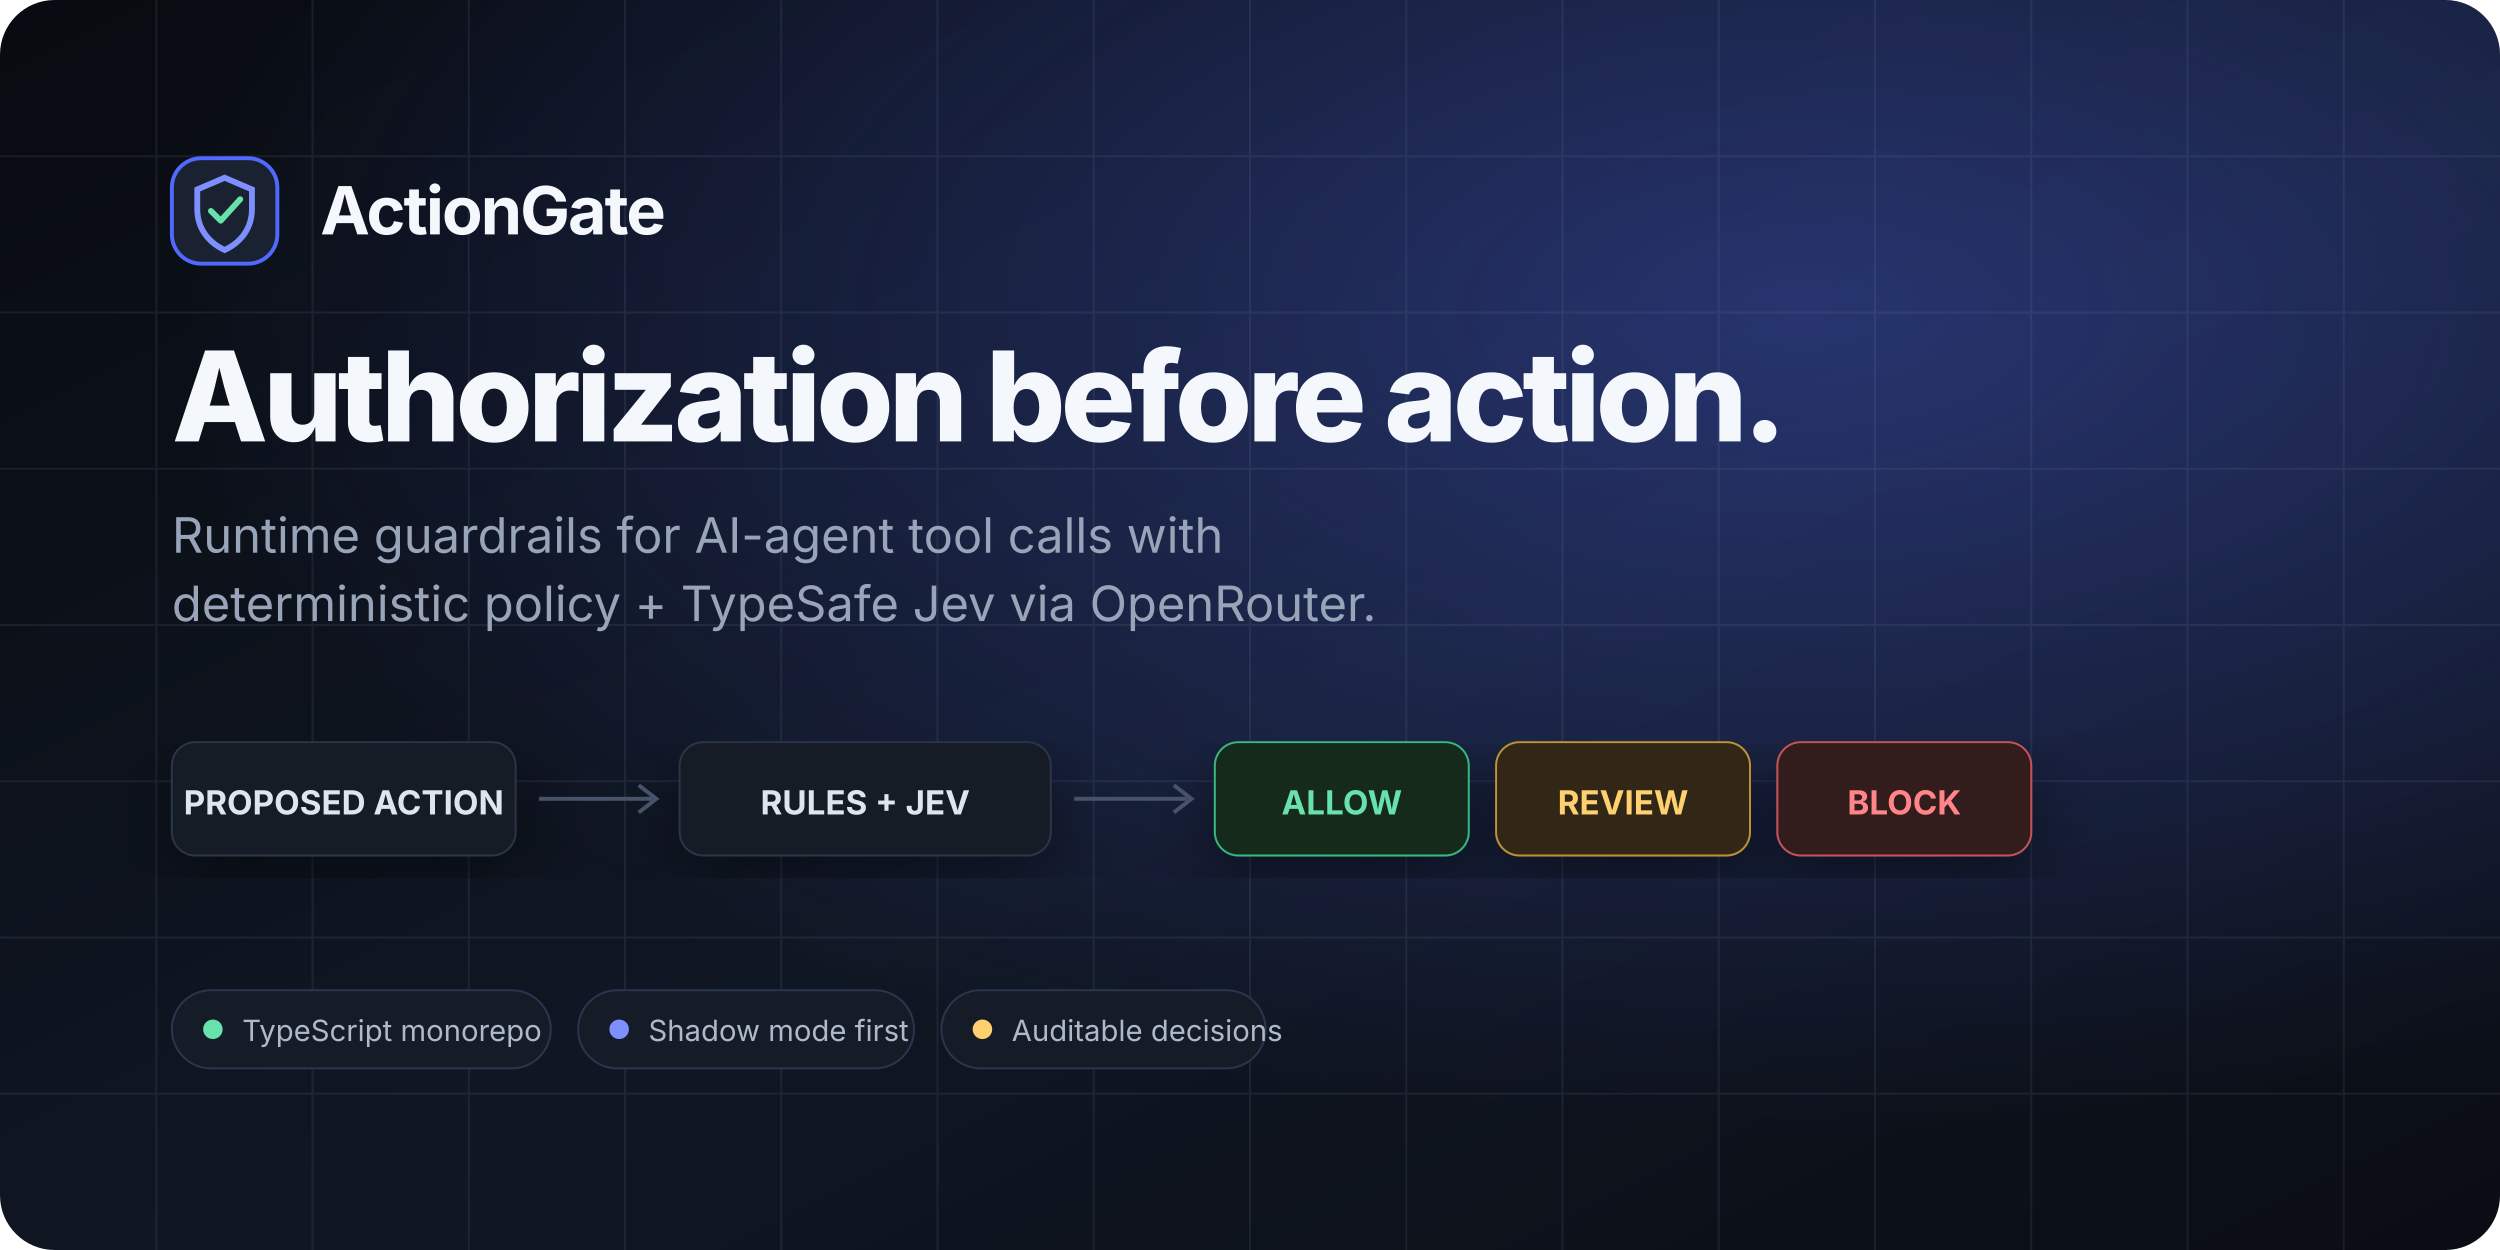
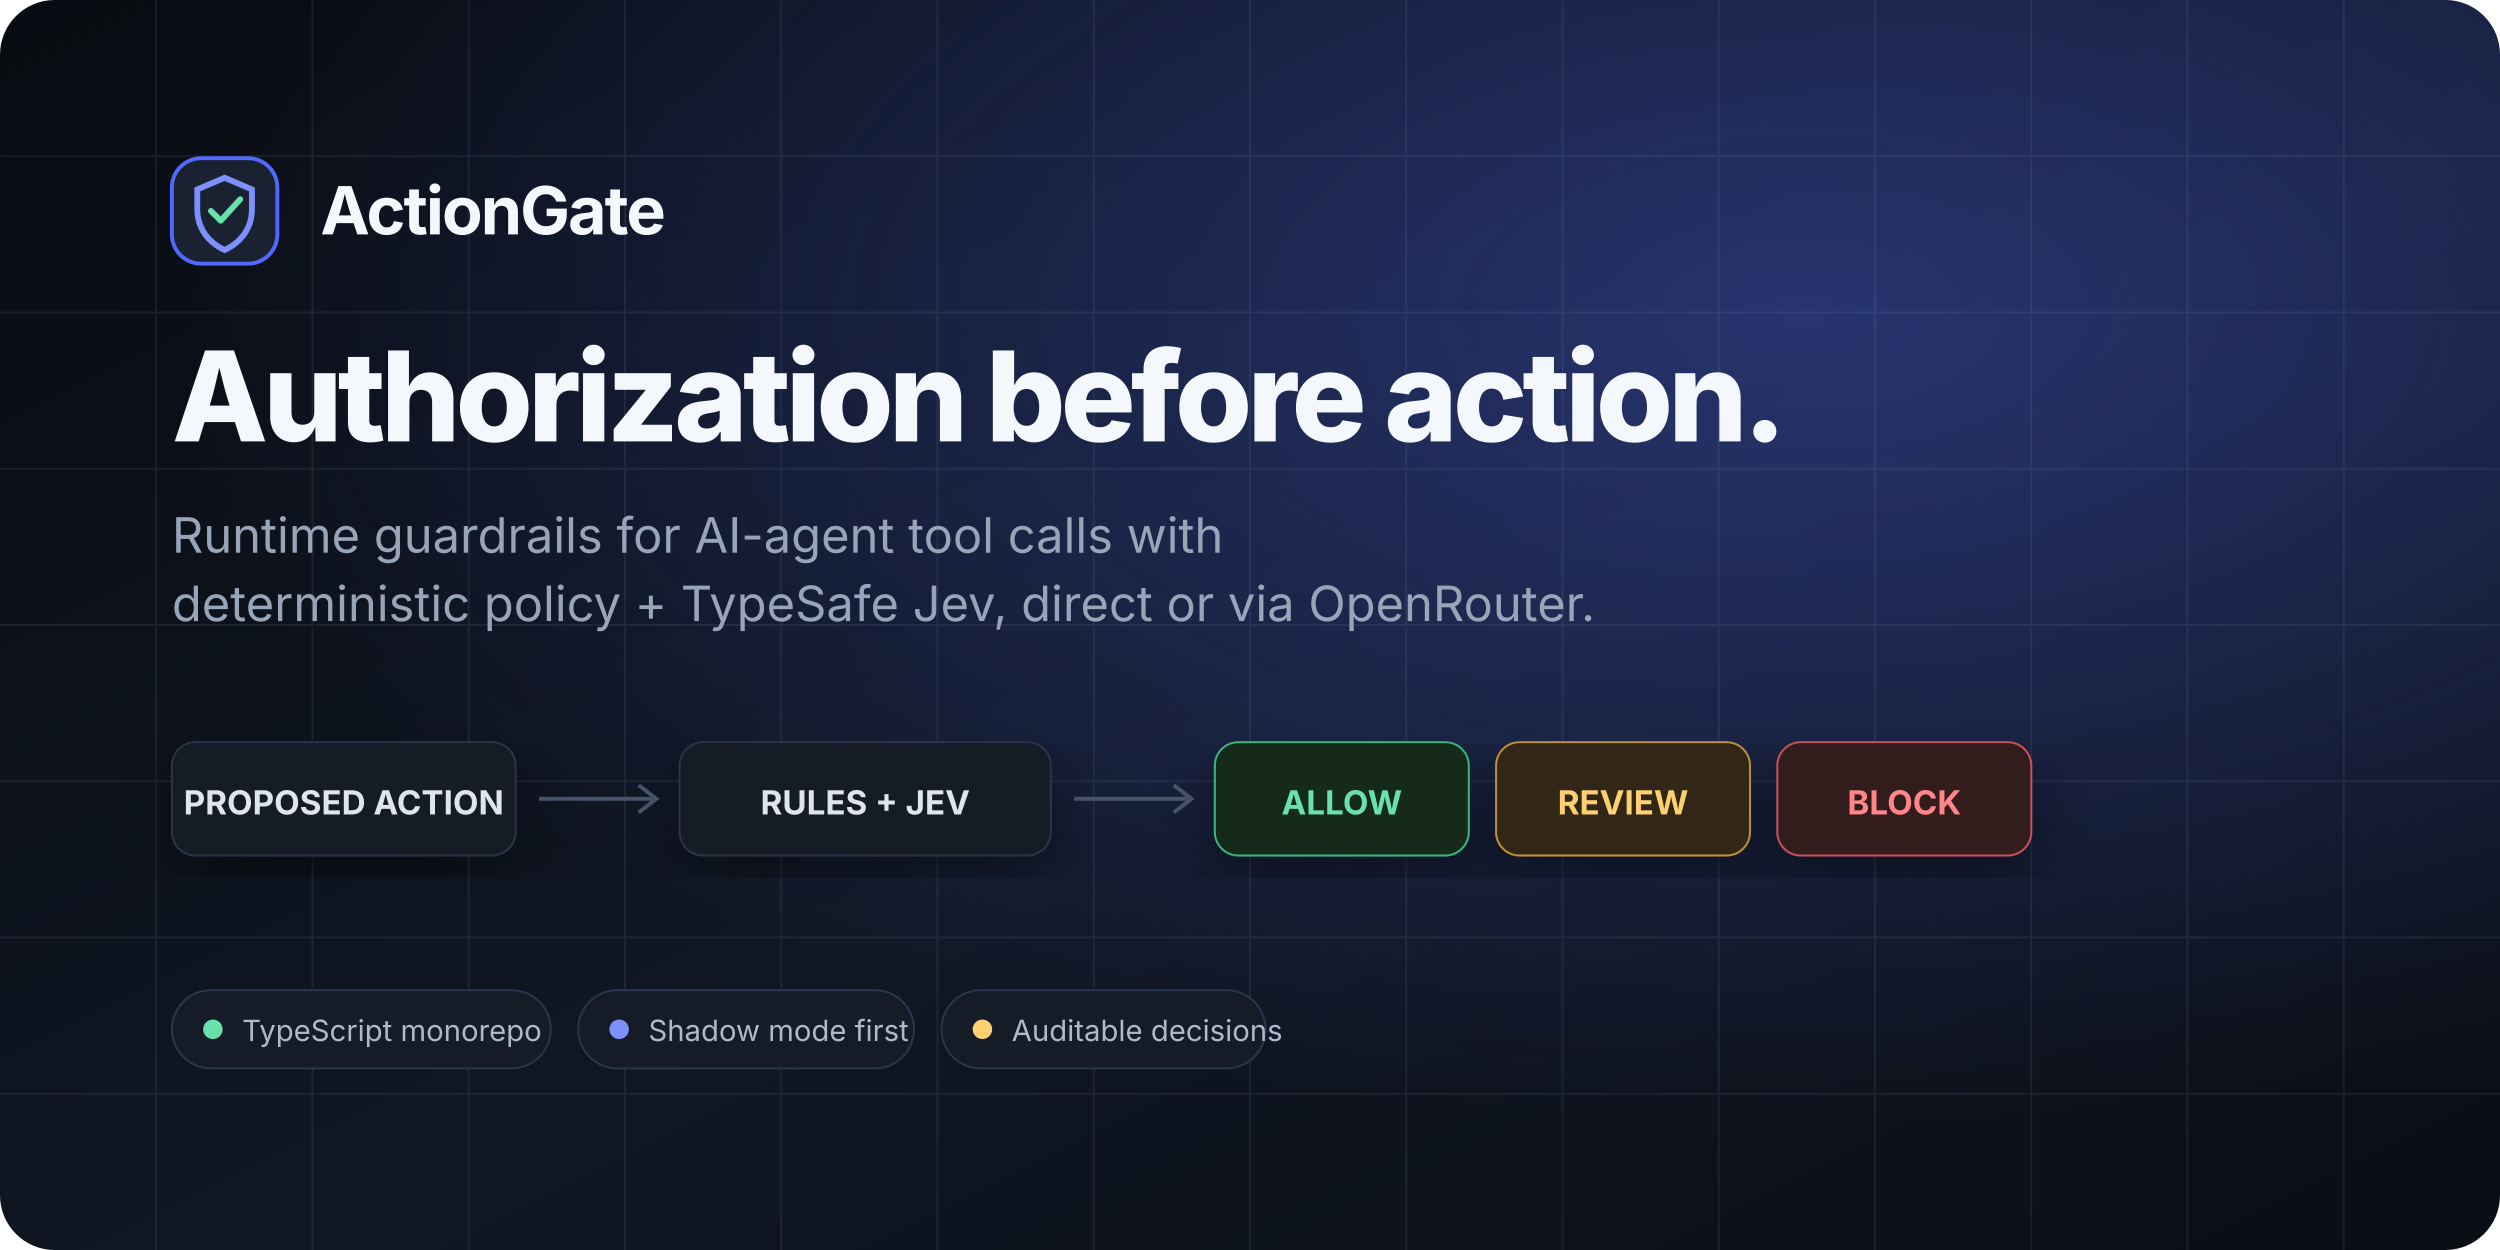
<svg xmlns="http://www.w3.org/2000/svg" width="1280" height="640" viewBox="0 0 1280 640" role="img" aria-labelledby="title desc">
  <defs>
    <linearGradient id="bg" x1="0" y1="0" x2="1" y2="1">
      <stop offset="0" stop-color="#080b10" />
      <stop offset="0.55" stop-color="#101724" />
      <stop offset="1" stop-color="#0a0d13" />
    </linearGradient>
    <radialGradient id="glow" cx="0.72" cy="0.25" r="0.65">
      <stop offset="0" stop-color="#536dfe" stop-opacity="0.35" />
      <stop offset="1" stop-color="#536dfe" stop-opacity="0" />
    </radialGradient>
    <filter id="shadow" x="-20%" y="-20%" width="140%" height="140%">
      <feDropShadow dx="0" dy="12" stdDeviation="18" flood-color="#000" flood-opacity="0.45" />
    </filter>
  </defs>
  <rect width="1280" height="640" rx="28" fill="url(#bg)" />
  <rect width="1280" height="640" rx="28" fill="url(#glow)" />
  <g opacity="0.12" stroke="#8b98b3" stroke-width="1">
    <path d="M0 80H1280M0 160H1280M0 240H1280M0 320H1280M0 400H1280M0 480H1280M0 560H1280" />
    <path d="M80 0V640M160 0V640M240 0V640M320 0V640M400 0V640M480 0V640M560 0V640M640 0V640M720 0V640M800 0V640M880 0V640M960 0V640M1040 0V640M1120 0V640M1200 0V640" />
  </g>
  <g transform="translate(88 80)">
    <g transform="translate(0 1)">
      <rect width="54" height="54" rx="15" fill="#1a2231" stroke="#5269ff" stroke-width="2" />
      <path d="M27 10l14 6v10c0 10-5.8 17.2-14 21-8.2-3.8-14-11-14-21V16l14-6z" fill="none" stroke="#7e90ff" stroke-width="3" />
      <path d="M20 27l5 5 10-11" fill="none" stroke="#67e2aa" stroke-width="3" stroke-linecap="round" stroke-linejoin="round" />
    </g>
    <text x="76" y="40" fill="#f4f7fb" font-family="Inter, ui-sans-serif, system-ui" font-size="34" font-weight="750" letter-spacing="-1">ActionGate</text>
    <text x="0" y="146" fill="#f4f7fb" font-family="Inter, ui-sans-serif, system-ui" font-size="64" font-weight="760" letter-spacing="-2.5">Authorization before action.</text>
    <text x="0" y="203" fill="#98a4b8" font-family="Inter, ui-sans-serif, system-ui" font-size="25">Runtime guardrails for AI-agent tool calls with</text>
-     <text x="0" y="238" fill="#98a4b8" font-family="Inter, ui-sans-serif, system-ui" font-size="25">deterministic policy + TypeSafe Jev via OpenRouter.</text>
+     <text x="0" y="238" fill="#98a4b8" font-family="Inter, ui-sans-serif, system-ui" font-size="25">deterministic policy + TypeSafe Jev, direct or via OpenRouter.</text>
    <g transform="translate(0 300)" filter="url(#shadow)">
      <rect width="176" height="58" rx="12" fill="#151b25" stroke="#2b3546" />
      <text x="88" y="37" text-anchor="middle" fill="#dfe5ef" font-family="Inter, ui-sans-serif, system-ui" font-size="17" font-weight="650">PROPOSED ACTION</text>
      <path d="M188 29h58" stroke="#465269" stroke-width="2" />
      <path d="M239 22l9 7-9 7" fill="none" stroke="#465269" stroke-width="2" />
      <rect x="260" width="190" height="58" rx="12" fill="#151b25" stroke="#2b3546" />
      <text x="355" y="37" text-anchor="middle" fill="#dfe5ef" font-family="Inter, ui-sans-serif, system-ui" font-size="17" font-weight="650">RULES + JEV</text>
      <path d="M462 29h58" stroke="#465269" stroke-width="2" />
      <path d="M513 22l9 7-9 7" fill="none" stroke="#465269" stroke-width="2" />
      <rect x="534" width="130" height="58" rx="12" fill="#12291f" stroke="#38b77e" />
      <text x="599" y="37" text-anchor="middle" fill="#67e2aa" font-family="Inter, ui-sans-serif, system-ui" font-size="17" font-weight="750">ALLOW</text>
      <rect x="678" width="130" height="58" rx="12" fill="#302816" stroke="#bf9234" />
      <text x="743" y="37" text-anchor="middle" fill="#ffd070" font-family="Inter, ui-sans-serif, system-ui" font-size="17" font-weight="750">REVIEW</text>
      <rect x="822" width="130" height="58" rx="12" fill="#321b1d" stroke="#c65359" />
      <text x="887" y="37" text-anchor="middle" fill="#ff8589" font-family="Inter, ui-sans-serif, system-ui" font-size="17" font-weight="750">BLOCK</text>
    </g>
    <g transform="translate(0 427)">
      <rect width="194" height="40" rx="20" fill="#151c28" stroke="#29364e" />
      <circle cx="21" cy="20" r="5" fill="#67e2aa" />
      <text x="36" y="26" fill="#aeb9ca" font-family="Inter, ui-sans-serif, system-ui" font-size="15">TypeScript monorepo</text>
      <rect x="208" width="172" height="40" rx="20" fill="#151c28" stroke="#29364e" />
      <circle cx="229" cy="20" r="5" fill="#7e90ff" />
      <text x="244" y="26" fill="#aeb9ca" font-family="Inter, ui-sans-serif, system-ui" font-size="15">Shadow mode first</text>
      <rect x="394" width="166" height="40" rx="20" fill="#151c28" stroke="#29364e" />
      <circle cx="415" cy="20" r="5" fill="#ffd070" />
      <text x="430" y="26" fill="#aeb9ca" font-family="Inter, ui-sans-serif, system-ui" font-size="15">Auditable decisions</text>
    </g>
  </g>
</svg>
